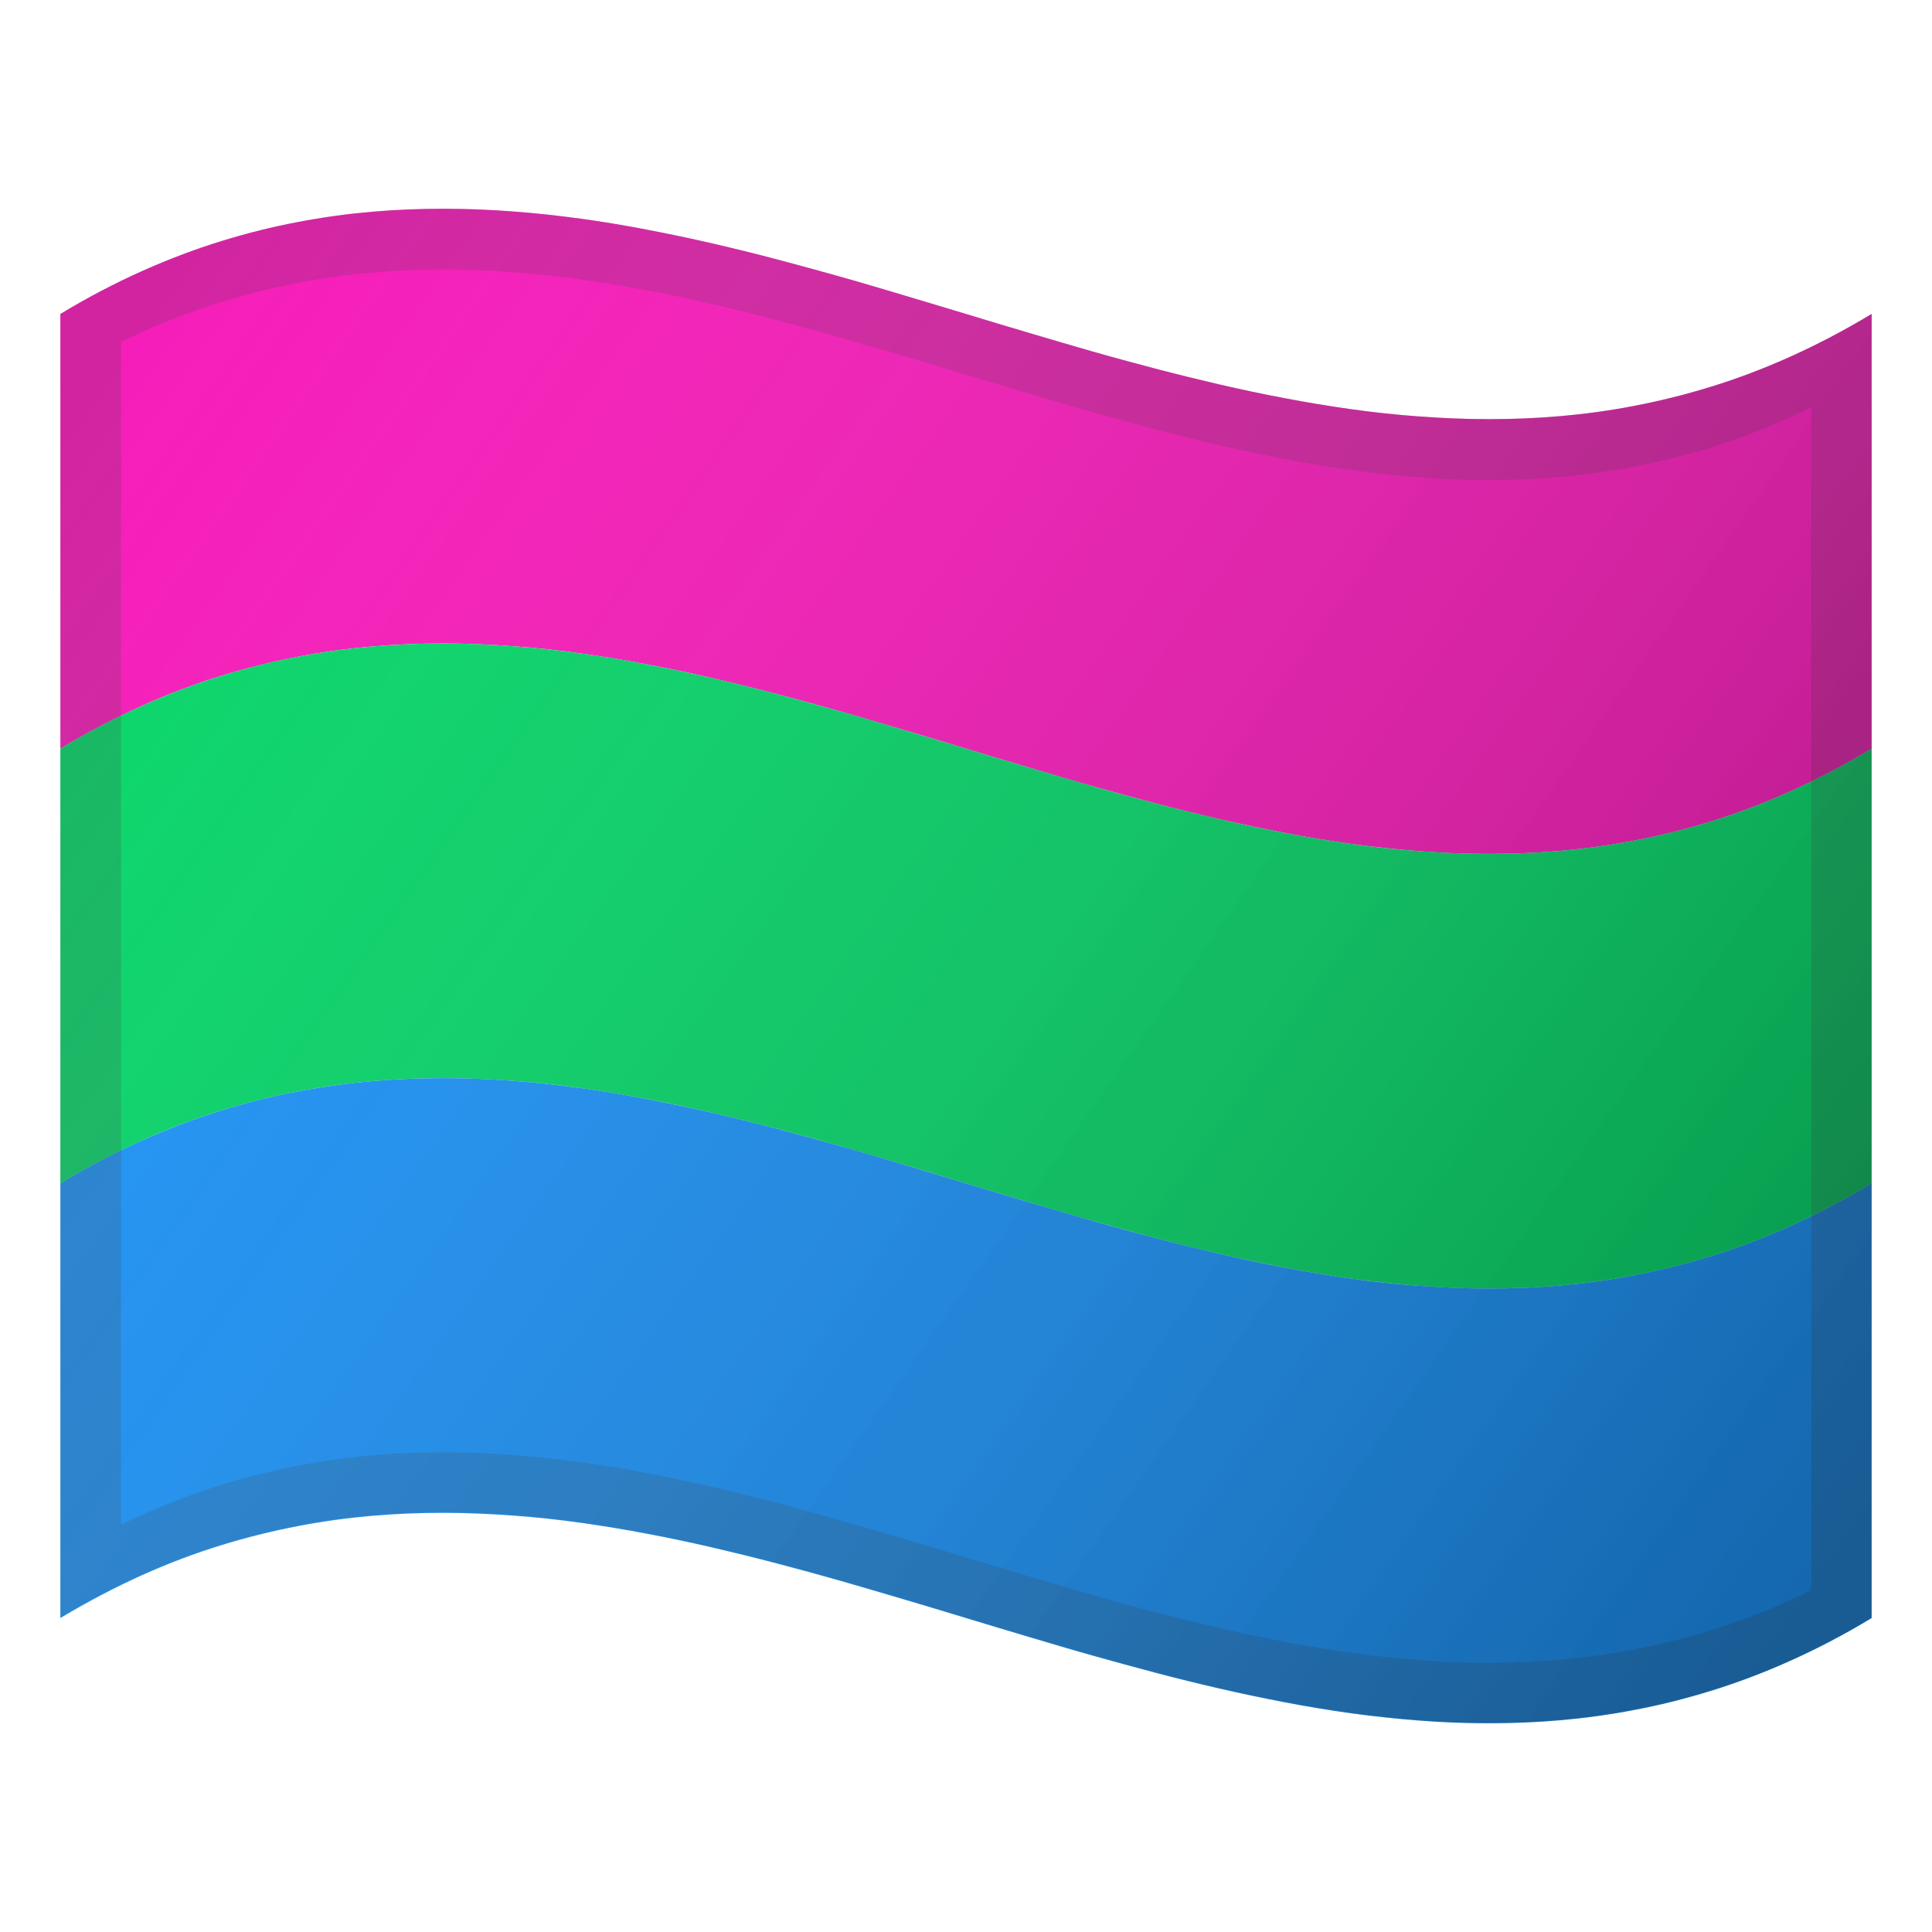
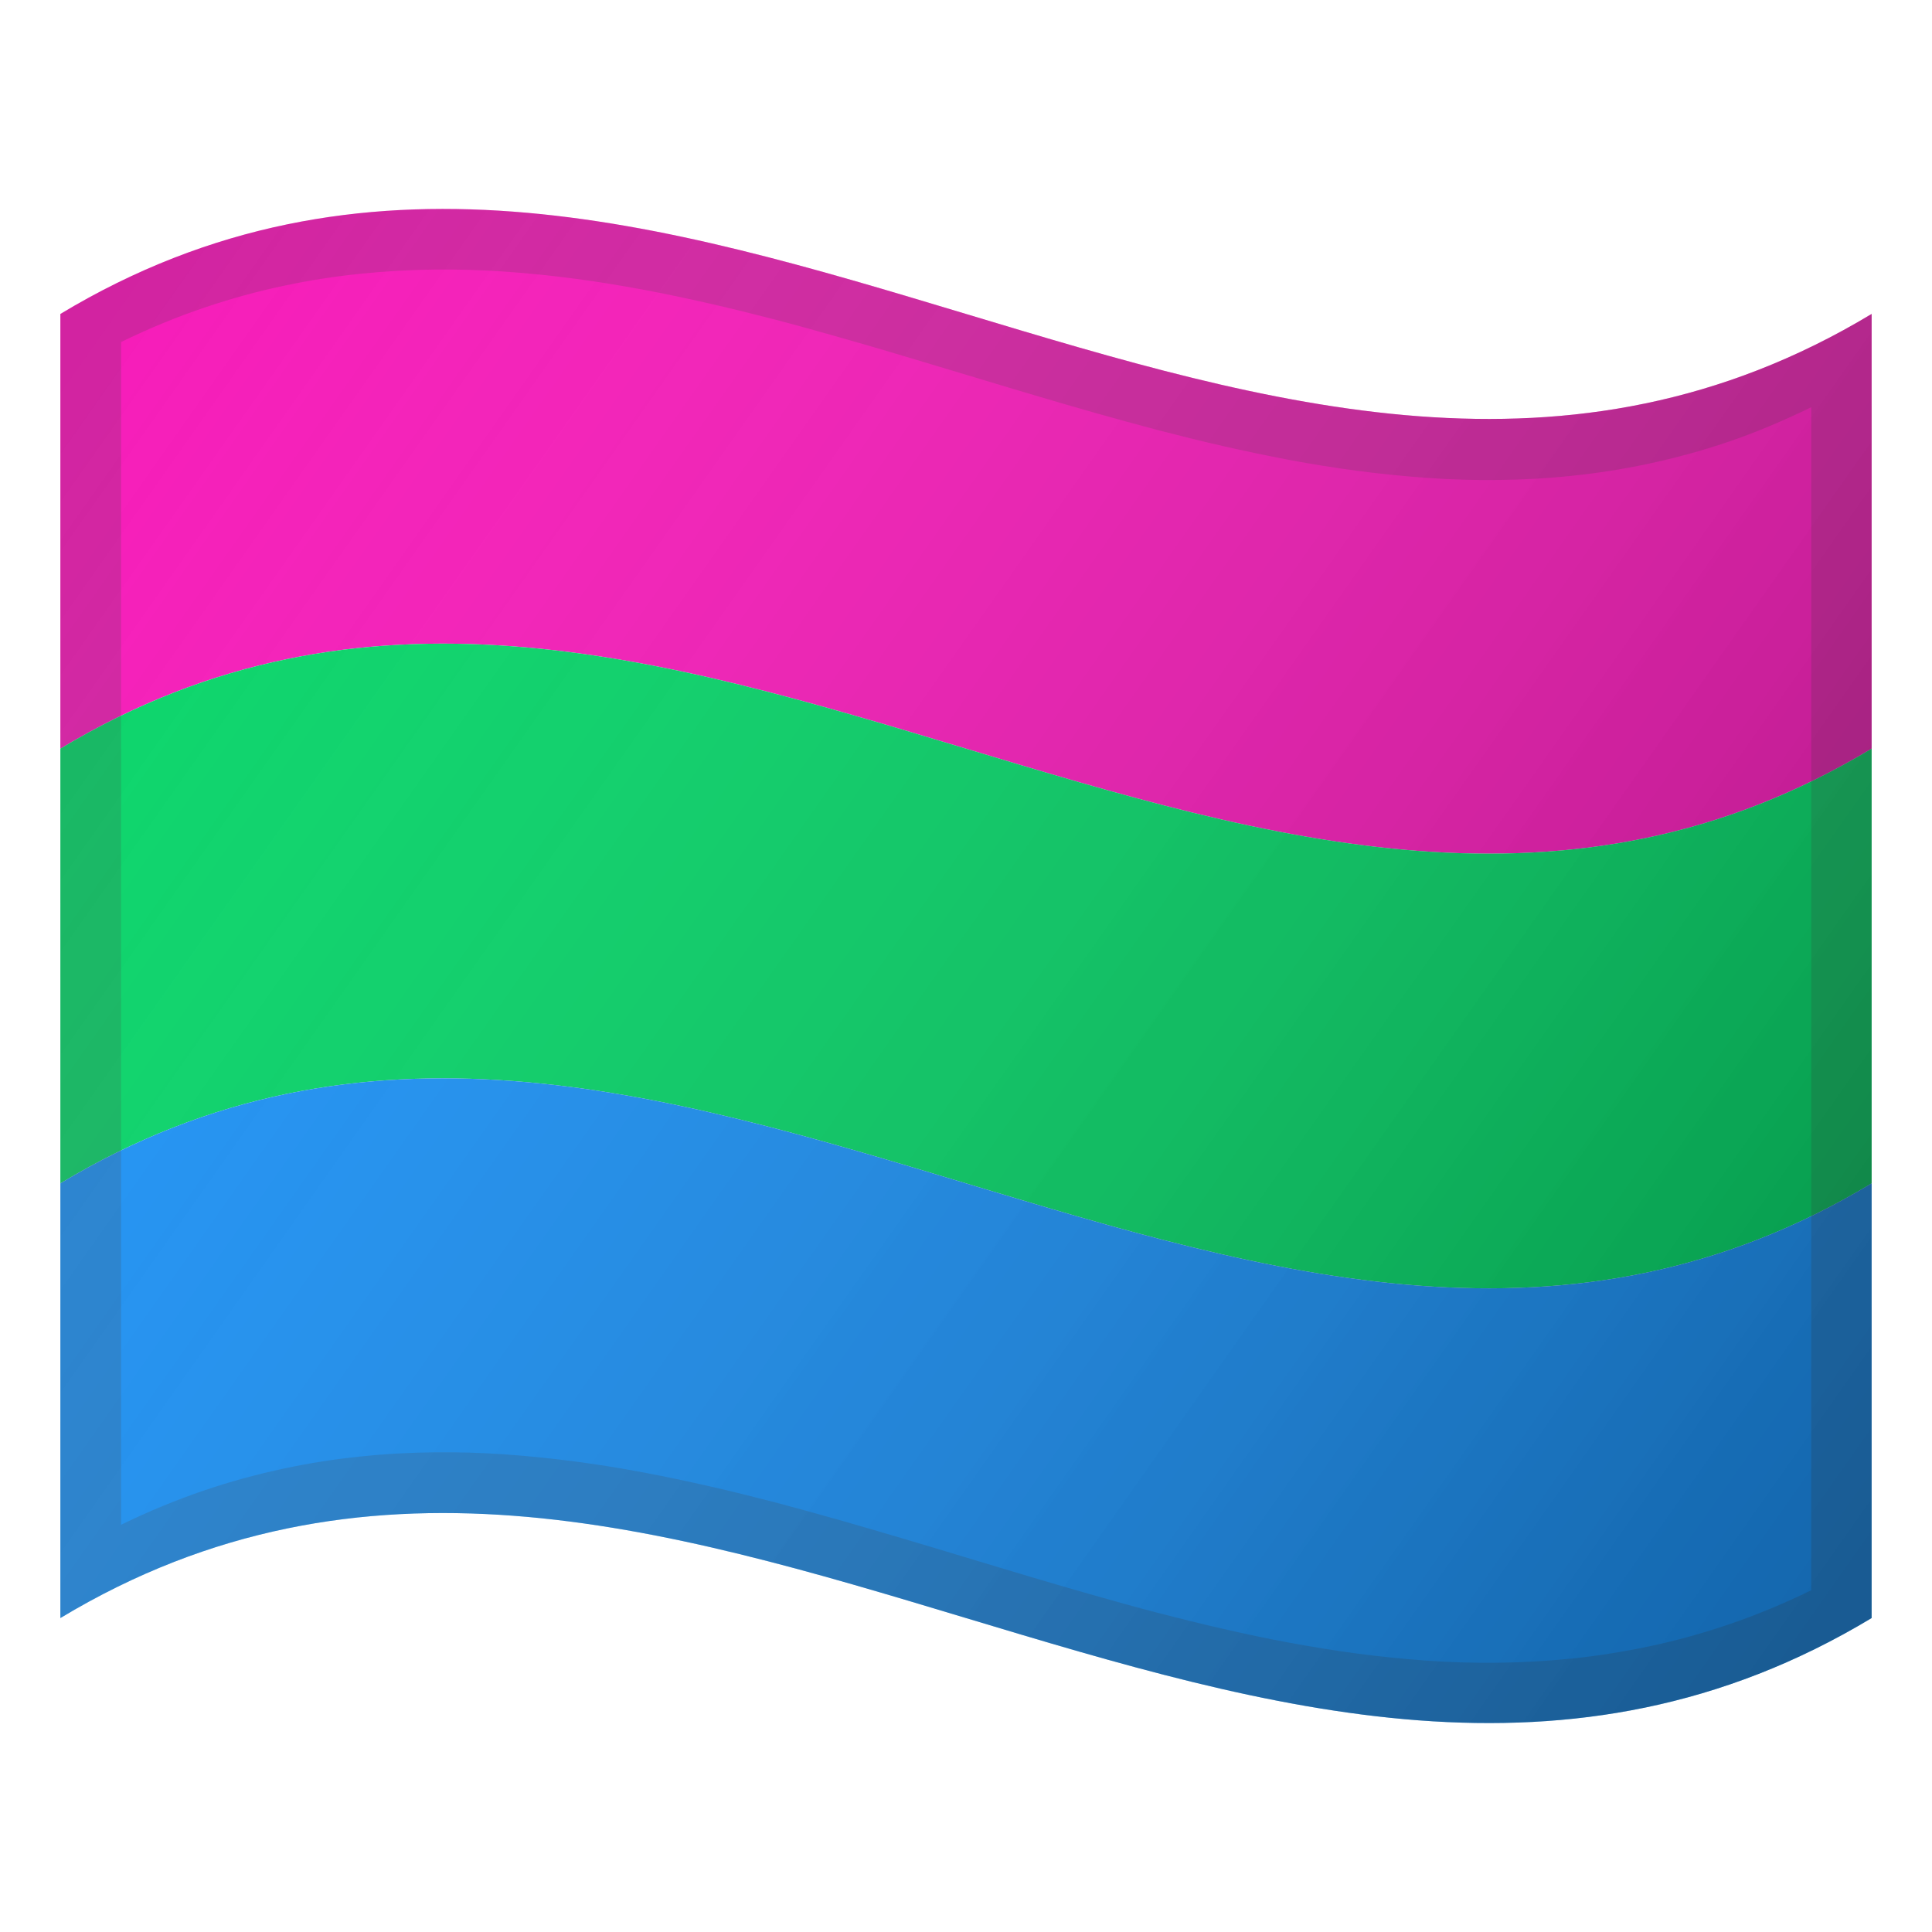
<svg xmlns="http://www.w3.org/2000/svg" enable-background="new 0 0 128 128" viewBox="0 0 128 128">
  <linearGradient id="b" x1="-153" x2="-85.917" y1="-607.79" y2="-607.79" gradientUnits="userSpaceOnUse">
    <stop stop-color="#fff" stop-opacity="0" offset="0" />
    <stop stop-opacity=".287" offset=".287" />
    <stop offset=".525" />
    <stop stop-opacity=".249" offset=".753" />
    <stop stop-color="#fff" stop-opacity="0" offset="1" />
  </linearGradient>
  <rect x="-153" y="-651.76" width="67.08" height="87.93" fill="url(#b)" opacity=".2" />
-   <path d="m124 49.60c-1.85 1.12-3.66 2.06-5.43 2.85-1.78 0.8-3.52 1.45-5.24 1.98s-3.4 0.95-5.06 1.26c-1.66 0.32-3.29 0.54-4.89 0.68s-3.19 0.2-4.75 0.2-3.1-0.06-4.62-0.18-3.02-0.28-4.5-0.48c-1.48-0.21-2.95-0.45-4.4-0.73s-2.89-0.58-4.32-0.91-2.85-0.68-4.25-1.05c-1.41-0.37-2.81-0.76-4.21-1.15s-2.79-0.81-4.17-1.22c-1.39-0.41-2.77-0.83-4.16-1.25-1.38-0.42-2.77-0.84-4.16-1.25s-2.78-0.82-4.17-1.22c-1.4-0.4-2.8-0.78-4.21-1.15s-2.83-0.72-4.25-1.05-2.87-0.64-4.32-0.91c-1.45-0.28-2.92-0.52-4.4-0.73s-2.98-0.37-4.5-0.48-3.06-0.18-4.62-0.18-3.14 0.06-4.75 0.2-3.24 0.36-4.89 0.68c-1.66 0.32-3.34 0.73-5.06 1.26s-3.46 1.18-5.24 1.98c-1.77 0.8-3.58 1.74-5.43 2.85v-28.8c1.85-1.12 3.66-2.06 5.43-2.85s3.52-1.45 5.24-1.98 3.4-0.95 5.06-1.26c1.66-0.32 3.29-0.54 4.89-0.68 1.61-0.14 3.19-0.2 4.75-0.2s3.1 0.06 4.62 0.18c1.52 0.11 3.02 0.28 4.5 0.48s2.95 0.45 4.4 0.73 2.89 0.58 4.32 0.91 2.85 0.68 4.25 1.05c1.41 0.37 2.81 0.76 4.21 1.15s2.79 0.81 4.17 1.22 2.77 0.83 4.16 1.25c1.38 0.42 2.77 0.84 4.16 1.25s2.78 0.82 4.17 1.22 2.8 0.78 4.21 1.15 2.83 0.72 4.25 1.05c1.43 0.33 2.87 0.64 4.32 0.91 1.45 0.28 2.92 0.52 4.4 0.73s2.98 0.37 4.5 0.48 3.06 0.18 4.62 0.18 3.14-0.06 4.75-0.2 3.24-0.36 4.89-0.68c1.66-0.32 3.34-0.73 5.06-1.26s3.46-1.18 5.24-1.98 3.59-1.74 5.43-2.85v28.8z" fill="#F61CB9" />
-   <path d="m124 78.40c-1.85 1.12-3.66 2.06-5.43 2.85-1.78 0.8-3.52 1.45-5.24 1.98s-3.4 0.95-5.06 1.26c-1.66 0.32-3.29 0.54-4.89 0.68s-3.19 0.2-4.75 0.2-3.1-0.06-4.62-0.18-3.02-0.28-4.5-0.48c-1.48-0.21-2.95-0.45-4.4-0.73s-2.89-0.58-4.32-0.91-2.85-0.68-4.25-1.05c-1.41-0.37-2.81-0.76-4.21-1.15s-2.79-0.81-4.17-1.22c-1.39-0.41-2.77-0.83-4.16-1.25-1.38-0.42-2.77-0.84-4.16-1.25s-2.78-0.82-4.17-1.22c-1.4-0.4-2.8-0.78-4.21-1.15s-2.83-0.72-4.25-1.05-2.87-0.64-4.32-0.91c-1.45-0.28-2.92-0.52-4.4-0.73s-2.98-0.37-4.5-0.48-3.06-0.18-4.62-0.18-3.14 0.06-4.75 0.2-3.24 0.36-4.89 0.68c-1.66 0.32-3.34 0.73-5.06 1.26s-3.46 1.18-5.24 1.98c-1.77 0.8-3.58 1.74-5.43 2.85v-28.8c1.85-1.12 3.66-2.06 5.43-2.85s3.52-1.45 5.24-1.98 3.4-0.95 5.06-1.26c1.66-0.32 3.29-0.54 4.89-0.68 1.61-0.14 3.19-0.2 4.75-0.2s3.1 0.06 4.62 0.18c1.52 0.11 3.02 0.28 4.5 0.48s2.95 0.45 4.4 0.73 2.89 0.58 4.32 0.91 2.85 0.68 4.25 1.05c1.41 0.37 2.81 0.76 4.21 1.15s2.79 0.81 4.17 1.22 2.77 0.83 4.16 1.25c1.38 0.42 2.77 0.84 4.16 1.25s2.78 0.82 4.17 1.22 2.8 0.78 4.21 1.15 2.83 0.72 4.25 1.05c1.43 0.33 2.87 0.64 4.32 0.91 1.45 0.28 2.92 0.52 4.4 0.73s2.98 0.37 4.5 0.48 3.06 0.18 4.62 0.18 3.14-0.06 4.75-0.2 3.24-0.36 4.89-0.68c1.66-0.32 3.34-0.73 5.06-1.26s3.46-1.18 5.24-1.98 3.59-1.74 5.43-2.85v28.8z" fill="#07D569" />
-   <path d="m124 107.20c-1.85 1.12-3.66 2.06-5.43 2.85-1.78 0.8-3.52 1.45-5.24 1.98s-3.4 0.95-5.06 1.26c-1.66 0.32-3.29 0.54-4.89 0.68s-3.19 0.2-4.75 0.2-3.1-0.06-4.62-0.18-3.02-0.28-4.5-0.48c-1.48-0.21-2.95-0.45-4.4-0.73s-2.89-0.58-4.32-0.91-2.85-0.68-4.25-1.05c-1.41-0.37-2.81-0.76-4.21-1.15s-2.79-0.81-4.17-1.22c-1.39-0.41-2.77-0.83-4.16-1.25-1.38-0.42-2.77-0.84-4.16-1.25s-2.78-0.82-4.17-1.22c-1.4-0.4-2.8-0.78-4.21-1.15s-2.83-0.72-4.25-1.05-2.87-0.64-4.32-0.91c-1.45-0.28-2.92-0.52-4.4-0.73s-2.98-0.37-4.5-0.48-3.06-0.18-4.62-0.18-3.14 0.06-4.75 0.2-3.24 0.36-4.89 0.68c-1.66 0.32-3.34 0.73-5.06 1.26s-3.46 1.18-5.24 1.98c-1.77 0.8-3.58 1.74-5.43 2.85v-28.8c1.85-1.12 3.66-2.06 5.43-2.85s3.52-1.45 5.24-1.98 3.4-0.95 5.06-1.26c1.66-0.32 3.29-0.54 4.89-0.68 1.61-0.14 3.19-0.2 4.75-0.2s3.1 0.06 4.62 0.18c1.52 0.11 3.02 0.28 4.5 0.48s2.95 0.45 4.4 0.73 2.89 0.58 4.32 0.91 2.85 0.68 4.25 1.05c1.41 0.37 2.81 0.76 4.21 1.15s2.79 0.81 4.17 1.22 2.77 0.83 4.16 1.25c1.38 0.42 2.77 0.84 4.16 1.25s2.78 0.82 4.17 1.22 2.8 0.78 4.21 1.15 2.83 0.72 4.25 1.05c1.43 0.33 2.87 0.64 4.32 0.91 1.45 0.28 2.92 0.52 4.4 0.73s2.98 0.37 4.5 0.48 3.06 0.18 4.62 0.18 3.14-0.06 4.75-0.2 3.24-0.36 4.89-0.68c1.66-0.32 3.34-0.73 5.06-1.26s3.46-1.18 5.24-1.98 3.59-1.74 5.43-2.85v28.8z" fill="#1C92F6" />
-   <g opacity=".2">
-     <path d="m120 26.98v5.44 4.72 4.48s0 3.06 0 4.72v5.44 5.33s0 3.2 0 4.69v4.37 4.37 4.69s0 3.41 0 5.33v5.44s0 3.21 0 4.72v4.48 4.72s0 3.45 0 5.44c-1.87 0.91-3.69 1.66-5.49 2.27-1.79 0.61-3.55 1.09-5.27 1.45s-3.42 0.63-5.08 0.8-3.3 0.26-4.9 0.28-3.19-0.03-4.75-0.14-3.09-0.27-4.61-0.47-3.01-0.45-4.49-0.72-2.95-0.59-4.4-0.92-2.89-0.69-4.32-1.06-2.85-0.77-4.26-1.17-2.82-0.81-4.22-1.23l-4.2-1.26c-1.4-0.42-2.8-0.85-4.2-1.26s-2.81-0.83-4.22-1.23-2.83-0.79-4.26-1.17c-1.43-0.37-2.87-0.73-4.32-1.06s-2.92-0.64-4.4-0.92-2.98-0.52-4.49-0.72c-1.52-0.2-3.05-0.36-4.61-0.47s-3.14-0.16-4.75-0.14-3.24 0.1-4.9 0.28c-1.66 0.17-3.35 0.43-5.08 0.8-1.72 0.37-3.48 0.84-5.27 1.45s-3.62 1.36-5.49 2.27v-5.44-4.72-4.48-4.72-5.44-5.33s0-3.2 0-4.69 0-2.93 0-4.37v-4.37s0-3.04 0-4.69 0-3.41 0-5.33v-5.43-4.72s0-2.97 0-4.48v-4.72-5.43c1.87-0.91 3.69-1.66 5.49-2.27s3.55-1.09 5.27-1.45c1.72-0.37 3.42-0.63 5.08-0.8s3.3-0.26 4.9-0.28c1.61-0.02 3.19 0.03 4.75 0.14s3.09 0.27 4.61 0.47 3.01 0.45 4.49 0.72c1.48 0.28 2.95 0.59 4.4 0.92s2.89 0.69 4.32 1.06 2.85 0.77 4.26 1.17 2.82 0.81 4.22 1.23 2.8 0.84 4.2 1.26 2.8 0.85 4.2 1.26c1.4 0.42 2.81 0.83 4.22 1.23s2.83 0.79 4.26 1.17c1.43 0.37 2.87 0.73 4.32 1.06s2.92 0.64 4.4 0.92 2.98 0.52 4.49 0.72c1.52 0.2 3.05 0.36 4.61 0.47s3.14 0.16 4.75 0.14 3.24-0.1 4.9-0.28c1.66-0.17 3.35-0.43 5.08-0.8 1.72-0.37 3.48-0.84 5.27-1.45s3.62-1.38 5.49-2.29m4-6.18c-1.85 1.12-3.66 2.06-5.43 2.85-1.78 0.8-3.52 1.45-5.24 1.98s-3.4 0.95-5.06 1.26c-1.66 0.32-3.29 0.54-4.89 0.68s-3.19 0.2-4.75 0.2-3.1-0.06-4.62-0.18c-1.52-0.11-3.02-0.28-4.5-0.48-1.48-0.21-2.95-0.45-4.4-0.73s-2.89-0.58-4.32-0.91-2.85-0.68-4.25-1.05c-1.41-0.37-2.81-0.76-4.21-1.15s-2.79-0.81-4.17-1.22c-1.39-0.41-2.77-0.83-4.16-1.25-1.38-0.42-2.77-0.84-4.16-1.25s-2.78-0.82-4.17-1.22-2.8-0.78-4.21-1.15-2.83-0.72-4.25-1.05c-1.43-0.33-2.87-0.64-4.32-0.91-1.45-0.28-2.92-0.52-4.4-0.73s-2.98-0.37-4.5-0.48-3.06-0.18-4.62-0.18-3.14 0.06-4.75 0.2-3.24 0.36-4.89 0.68c-1.66 0.32-3.34 0.73-5.06 1.26s-3.46 1.18-5.24 1.98-3.58 1.73-5.43 2.85v5.33s0 3.2 0 4.69v4.37 4.37 4.69s0 3.41 0 5.33v0.02 5.33s0 3.2 0 4.69v4.37 4.37 4.69s0 3.41 0 5.33v5.33s0 3.2 0 4.69 0 2.93 0 4.37 0 2.88 0 4.37 0 3.04 0 4.69 0 3.41 0 5.33c1.85-1.12 3.66-2.06 5.43-2.85 1.78-0.8 3.52-1.45 5.24-1.98s3.4-0.95 5.06-1.26c1.66-0.32 3.29-0.54 4.89-0.68 1.61-0.14 3.19-0.2 4.75-0.2s3.1 0.06 4.62 0.18c1.52 0.11 3.02 0.28 4.5 0.48 1.48 0.21 2.95 0.45 4.4 0.73s2.89 0.58 4.32 0.91 2.85 0.68 4.25 1.05c1.41 0.37 2.81 0.76 4.21 1.15 1.4 0.4 2.79 0.81 4.17 1.22s2.77 0.83 4.16 1.25c1.38 0.42 2.77 0.84 4.16 1.25s2.78 0.82 4.17 1.22c1.4 0.4 2.8 0.78 4.21 1.15s2.83 0.72 4.25 1.05c1.43 0.33 2.87 0.64 4.32 0.91 1.45 0.28 2.92 0.52 4.4 0.73s2.98 0.37 4.5 0.48 3.06 0.18 4.62 0.18 3.14-0.06 4.75-0.2 3.24-0.36 4.89-0.68c1.66-0.32 3.34-0.73 5.06-1.26s3.46-1.18 5.24-1.98 3.59-1.74 5.43-2.85v-5.33s0-3.2 0-4.69 0-2.93 0-4.37 0-2.88 0-4.37 0-3.04 0-4.69 0-3.41 0-5.33v-5.33s0-3.2 0-4.69v-4.37-4.37-4.69s0-3.41 0-5.33v-0.02-5.33s0-3.2 0-4.69v-4.37-4.37-4.69s0-3.41 0-5.33z" fill="#424242" />
-   </g>
+   <path d="M4 20.8c40 -24.1 80 24.1 120 0v28.8c-40 24.1 -80 -24.1 -120 0z" fill="#F61CB9" />
+   <path d="M4 49.6c40 -24.1 80 24.1 120 0v28.8c-40 24.1 -80 -24.1 -120 0z" fill="#07D569" />
+   <path d="M4 78.4c40 -24.1 80 24.1 120 0v28.8c-40 24.1 -80 -24.1 -120 0z" fill="#1C92F6" />
+   <path d="m120 26.98v5.44 4.72 4.48s0 3.06 0 4.72v5.44 5.33s0 3.2 0 4.69v4.37 4.37 4.69s0 3.41 0 5.33v5.44s0 3.21 0 4.72v4.48 4.72s0 3.45 0 5.44c-1.87 0.91-3.69 1.66-5.49 2.27-1.79 0.61-3.55 1.09-5.27 1.45s-3.42 0.63-5.08 0.8-3.3 0.26-4.9 0.28-3.19-0.03-4.75-0.14-3.09-0.27-4.61-0.47-3.01-0.45-4.49-0.72-2.95-0.59-4.4-0.92-2.89-0.69-4.32-1.06-2.85-0.77-4.26-1.17-2.82-0.81-4.22-1.23l-4.2-1.26c-1.4-0.42-2.8-0.85-4.2-1.26s-2.81-0.83-4.22-1.23-2.83-0.79-4.26-1.17c-1.43-0.37-2.87-0.73-4.32-1.06s-2.92-0.64-4.4-0.92-2.98-0.52-4.49-0.72c-1.52-0.2-3.05-0.36-4.61-0.47s-3.14-0.16-4.75-0.14-3.24 0.1-4.9 0.28c-1.66 0.17-3.35 0.43-5.08 0.8-1.72 0.37-3.48 0.84-5.27 1.45s-3.62 1.36-5.49 2.27v-5.44-4.72-4.48-4.72-5.44-5.33s0-3.2 0-4.69 0-2.93 0-4.37v-4.37s0-3.04 0-4.69 0-3.41 0-5.33v-5.43-4.72s0-2.97 0-4.48v-4.72-5.43c1.87-0.91 3.69-1.66 5.49-2.27s3.55-1.09 5.27-1.45c1.72-0.37 3.42-0.63 5.08-0.8s3.3-0.26 4.9-0.28c1.61-0.02 3.19 0.03 4.75 0.14s3.09 0.27 4.61 0.47 3.01 0.45 4.49 0.72c1.48 0.28 2.95 0.59 4.4 0.92s2.89 0.69 4.32 1.06 2.85 0.77 4.26 1.17 2.82 0.81 4.22 1.23 2.8 0.84 4.2 1.26 2.8 0.85 4.2 1.26c1.4 0.42 2.81 0.83 4.22 1.23s2.83 0.79 4.26 1.17c1.43 0.37 2.87 0.73 4.32 1.06s2.92 0.64 4.4 0.92 2.98 0.52 4.49 0.72c1.52 0.2 3.05 0.36 4.61 0.47s3.14 0.16 4.75 0.14 3.24-0.1 4.9-0.28c1.66-0.17 3.35-0.43 5.08-0.8 1.72-0.37 3.48-0.84 5.27-1.45s3.62-1.38 5.49-2.29m4-6.18c-40 24.1 -80 -24.1 -120 0v86.4c40-24.1 80 24.1 120 0z" fill="#424242" opacity=".2" />
  <linearGradient id="a" x1="5.37" x2="122.37" y1="22.659" y2="105.16" gradientUnits="userSpaceOnUse">
    <stop stop-color="#fff" stop-opacity="0" offset="0" />
    <stop stop-color="#C8C8C8" stop-opacity=".165" offset=".165" />
    <stop stop-color="#828282" stop-opacity=".393" offset=".393" />
    <stop stop-color="#4A4A4A" stop-opacity=".6" offset=".6" />
    <stop stop-color="#222" stop-opacity=".776" offset=".776" />
    <stop stop-color="#090909" stop-opacity=".915" offset=".915" />
    <stop offset="1" />
  </linearGradient>
-   <path d="m124 107.2c-1.85 1.12-3.66 2.06-5.43 2.85-1.78 0.8-3.52 1.45-5.24 1.98s-3.4 0.95-5.06 1.26c-1.66 0.32-3.29 0.54-4.89 0.68-1.61 0.14-3.19 0.2-4.75 0.2s-3.1-0.06-4.62-0.18c-1.52-0.11-3.02-0.28-4.5-0.48-1.48-0.21-2.95-0.45-4.4-0.73s-2.89-0.58-4.32-0.91-2.85-0.68-4.25-1.05-2.81-0.76-4.21-1.15c-1.4-0.4-2.79-0.81-4.17-1.22-1.39-0.41-2.77-0.83-4.16-1.25-1.38-0.42-2.77-0.84-4.16-1.25s-2.78-0.82-4.17-1.22c-1.4-0.4-2.8-0.78-4.21-1.15s-2.83-0.72-4.25-1.05-2.87-0.64-4.32-0.91c-1.45-0.28-2.92-0.52-4.4-0.73s-2.98-0.37-4.5-0.48-3.06-0.18-4.62-0.18-3.14 0.06-4.75 0.2-3.24 0.36-4.89 0.68c-1.66 0.32-3.34 0.73-5.06 1.26s-3.46 1.18-5.24 1.98-3.59 1.74-5.43 2.85v-5.61-5.32-5.07-4.86-4.68s0-3.05 0-4.54v-4.43s0-2.92 0-4.36 0-2.89 0-4.33v-4.33-4.36-4.43s0-3 0-4.54 0-3.09 0-4.68v-4.86s0-3.34 0-5.07v-5.32-5.61c1.85-1.12 3.66-2.06 5.43-2.85s3.52-1.45 5.24-1.98 3.4-0.95 5.06-1.26c1.66-0.32 3.29-0.54 4.89-0.68 1.61-0.14 3.19-0.2 4.75-0.2s3.1 0.06 4.62 0.18c1.52 0.11 3.02 0.28 4.5 0.48s2.95 0.45 4.4 0.73 2.89 0.58 4.32 0.91 2.85 0.68 4.25 1.05c1.41 0.37 2.81 0.76 4.21 1.15s2.79 0.81 4.17 1.22 2.77 0.83 4.16 1.25c1.38 0.42 2.77 0.84 4.16 1.25s2.78 0.82 4.17 1.22 2.8 0.78 4.21 1.15 2.83 0.72 4.25 1.05c1.43 0.33 2.87 0.64 4.32 0.91 1.45 0.28 2.92 0.52 4.4 0.73s2.98 0.37 4.5 0.48 3.06 0.18 4.62 0.18 3.14-0.06 4.75-0.2 3.24-0.36 4.89-0.68c1.66-0.32 3.34-0.73 5.06-1.26s3.46-1.18 5.24-1.98 3.59-1.74 5.43-2.85v5.61 5.32 5.07s0 3.27 0 4.86v4.68s0 3.05 0 4.54 0 2.97 0 4.43v4.36 4.33 4.33s0 2.9 0 4.36 0 2.94 0 4.43v4.54s0 3.09 0 4.68v4.86 5.07 5.32 5.61z" fill="url(#a)" opacity=".3" />
+   <path d="M4 20.8c40 -24.1 80 24.1 120 0v86.4c-40 24.1 -80 -24.1 -120 0z" fill="url(#a)" opacity=".3" />
</svg>
